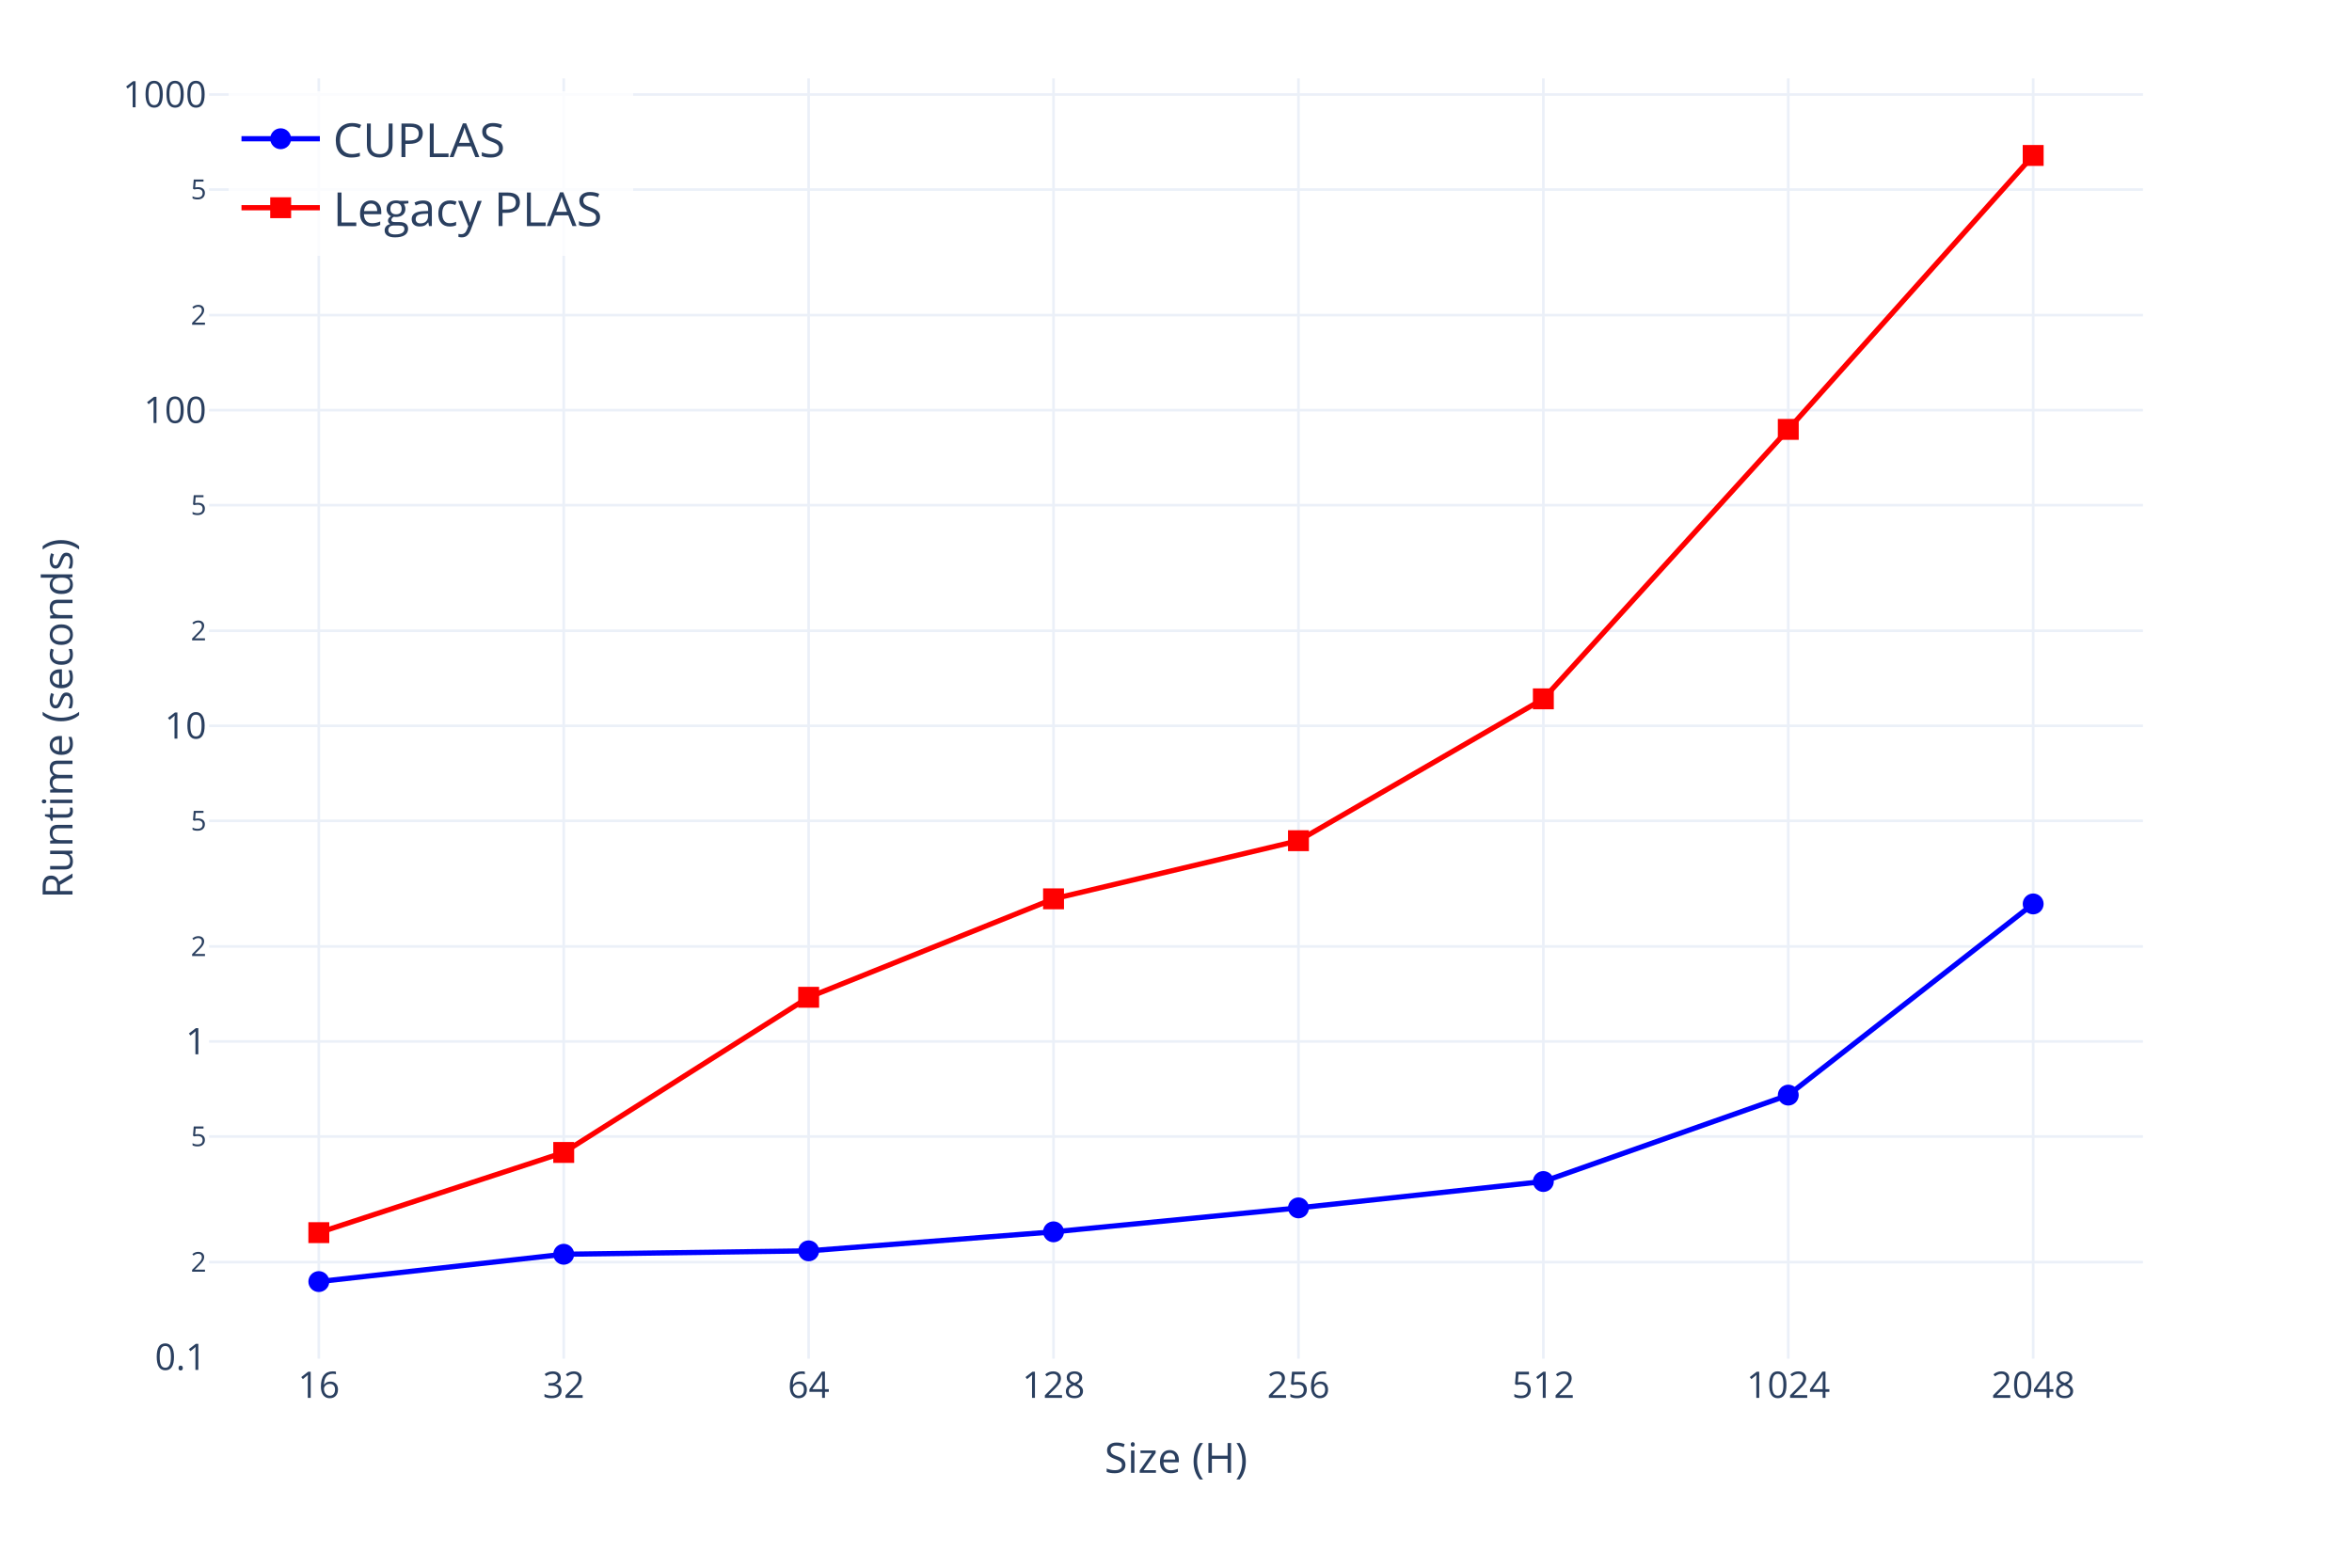
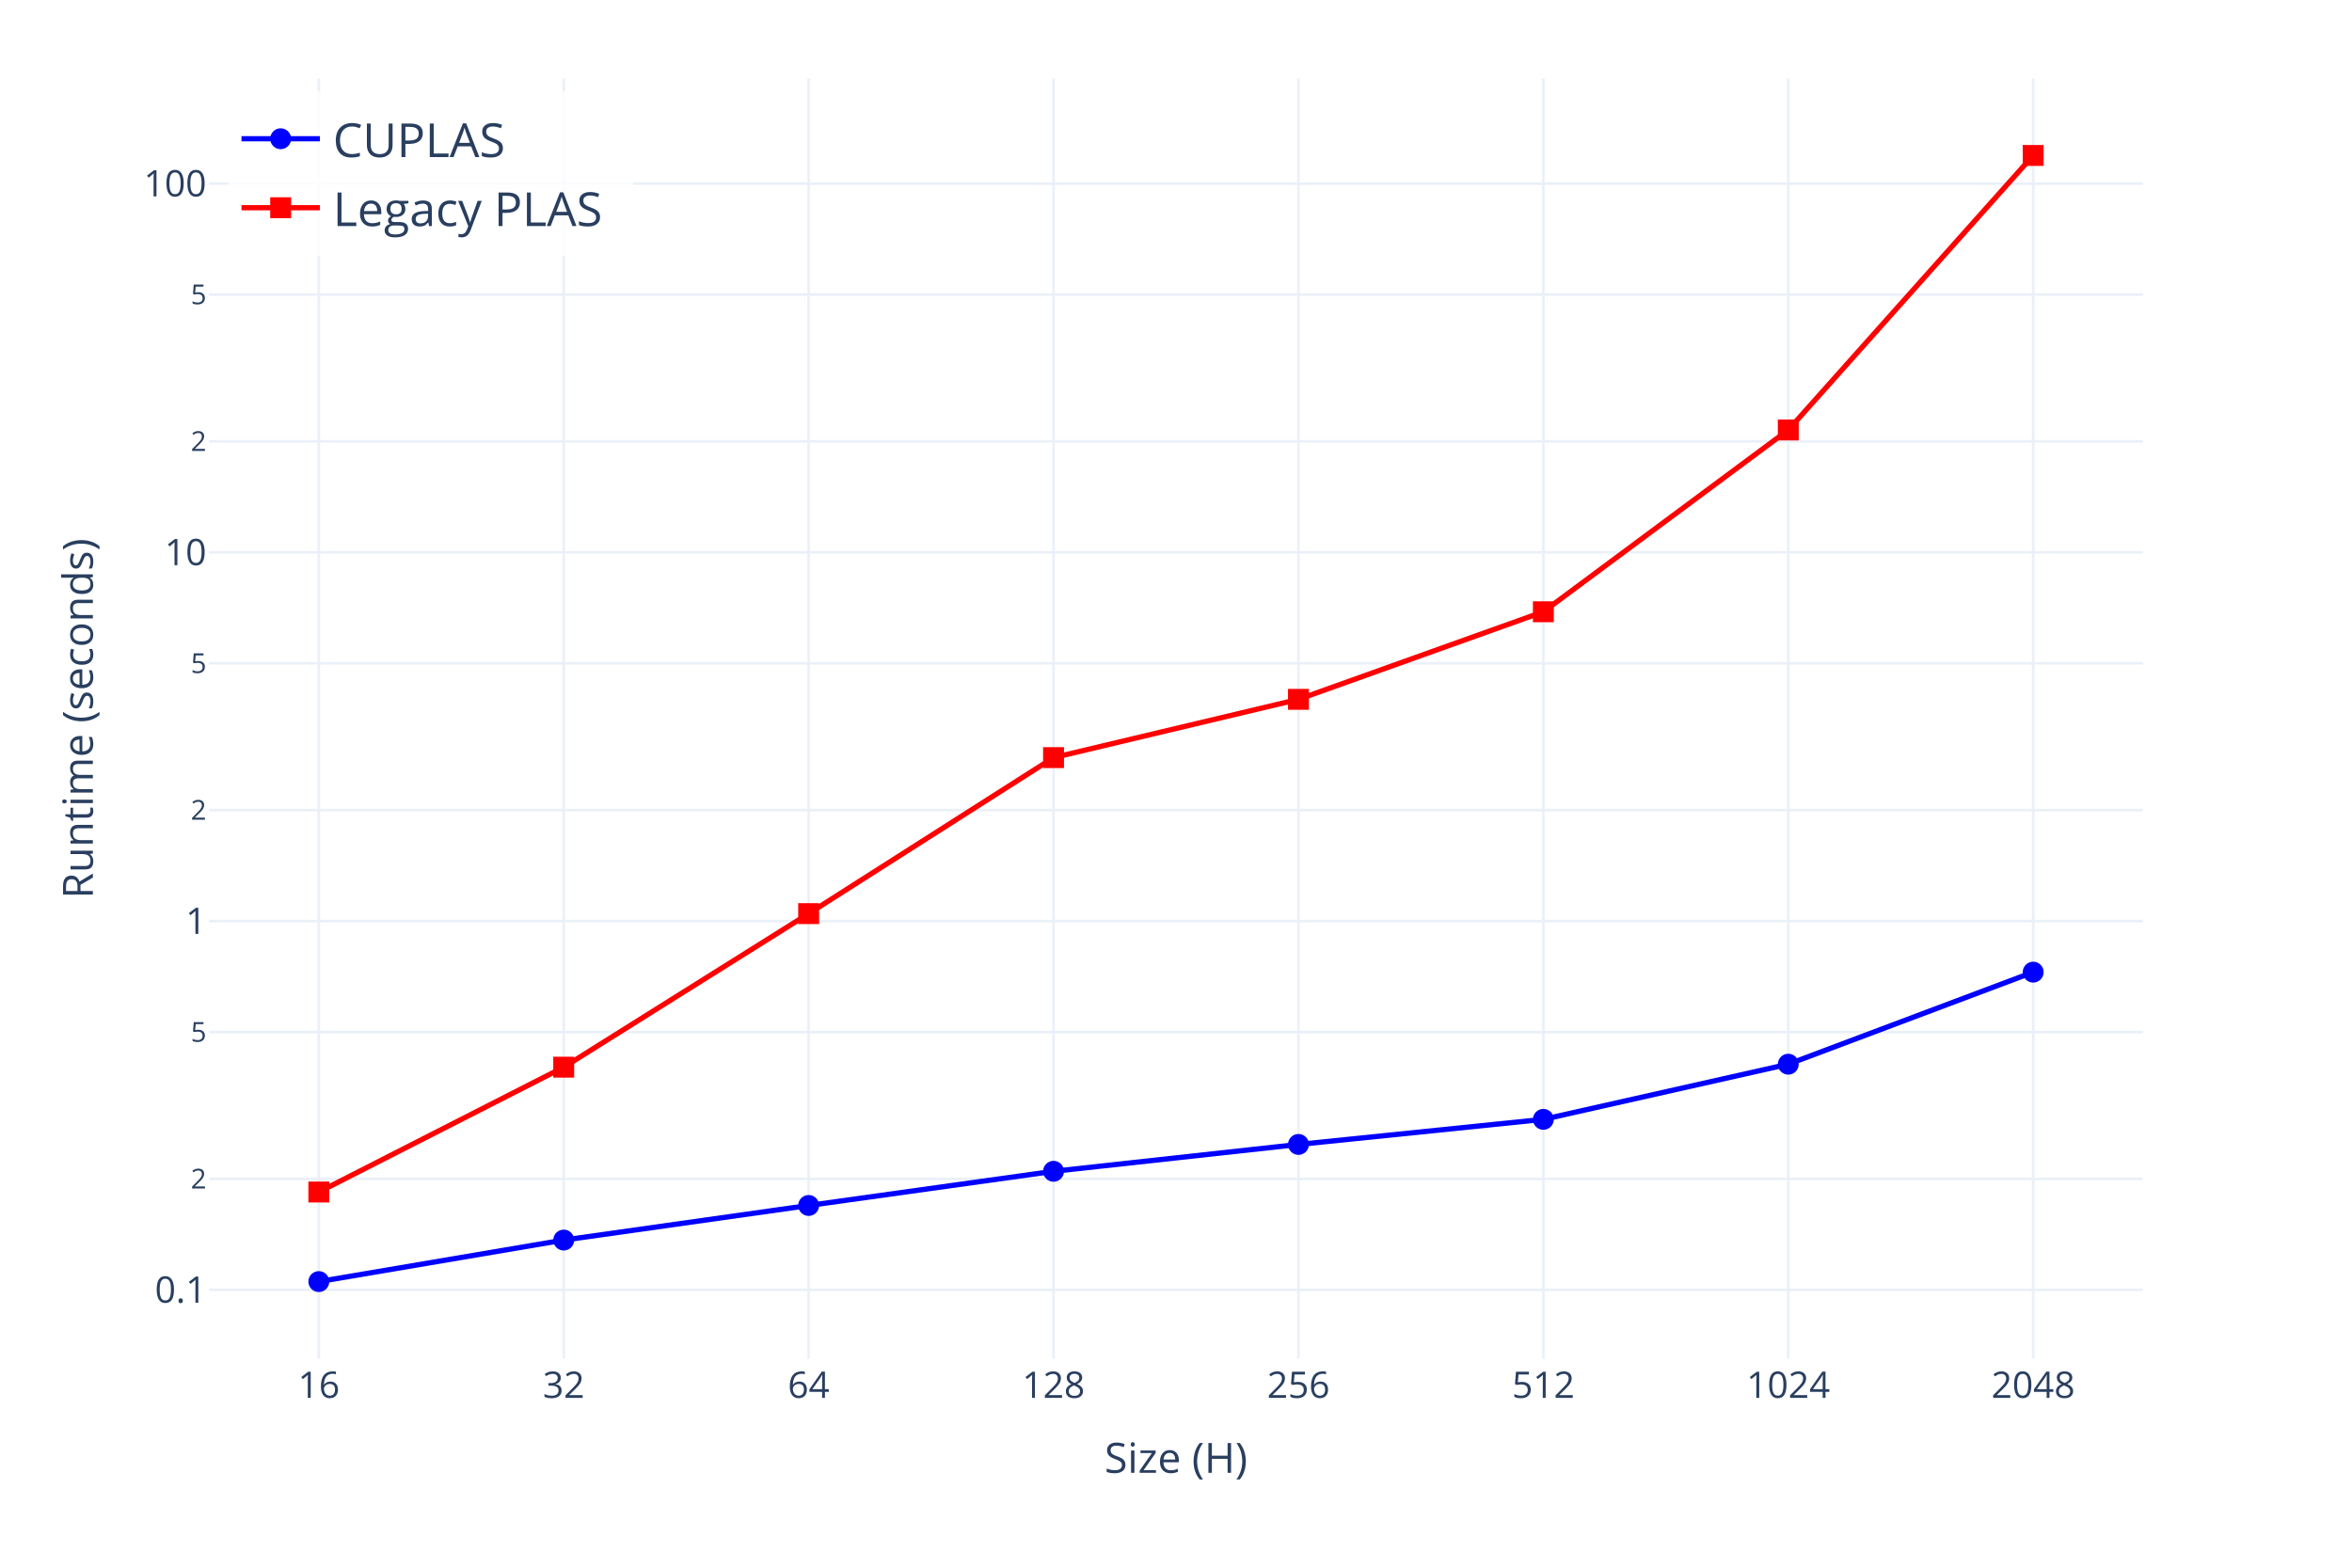
<svg xmlns="http://www.w3.org/2000/svg" class="main-svg" width="900" height="600" style="" viewBox="0 0 900 600">
  <rect x="0" y="0" width="900" height="600" style="fill: rgb(255, 255, 255); fill-opacity: 1;" />
-   <defs id="defs-d1e421">
+   <defs id="defs-3b0bff">
    <g class="clips">
-       <clipPath id="clipd1e421xyplot" class="plotclip">
+       <clipPath id="clip3b0bffxyplot" class="plotclip">
        <rect width="740" height="490" />
      </clipPath>
-       <clipPath class="axesclip" id="clipd1e421x">
+       <clipPath class="axesclip" id="clip3b0bffx">
        <rect x="80" y="0" width="740" height="600" />
      </clipPath>
-       <clipPath class="axesclip" id="clipd1e421y">
+       <clipPath class="axesclip" id="clip3b0bffy">
        <rect x="0" y="30" width="900" height="490" />
      </clipPath>
-       <clipPath class="axesclip" id="clipd1e421xy">
+       <clipPath class="axesclip" id="clip3b0bffxy">
        <rect x="80" y="30" width="740" height="490" />
      </clipPath>
    </g>
    <g class="gradients" />
    <g class="patterns" />
  </defs>
  <g class="bglayer" />
  <g class="layer-below">
    <g class="imagelayer" />
    <g class="shapelayer" />
  </g>
  <g class="cartesianlayer">
    <g class="subplot xy">
      <g class="layer-subplot">
        <g class="shapelayer" />
        <g class="imagelayer" />
      </g>
      <g class="minor-gridlayer">
        <g class="x" />
        <g class="y" />
      </g>
      <g class="gridlayer">
        <g class="x">
          <path class="xgrid crisp" transform="translate(122,0)" d="M0,30v490" style="stroke: rgb(235, 240, 248); stroke-opacity: 1; stroke-width: 1px;" />
          <path class="xgrid crisp" transform="translate(215.71,0)" d="M0,30v490" style="stroke: rgb(235, 240, 248); stroke-opacity: 1; stroke-width: 1px;" />
          <path class="xgrid crisp" transform="translate(309.43,0)" d="M0,30v490" style="stroke: rgb(235, 240, 248); stroke-opacity: 1; stroke-width: 1px;" />
          <path class="xgrid crisp" transform="translate(403.14,0)" d="M0,30v490" style="stroke: rgb(235, 240, 248); stroke-opacity: 1; stroke-width: 1px;" />
          <path class="xgrid crisp" transform="translate(496.86,0)" d="M0,30v490" style="stroke: rgb(235, 240, 248); stroke-opacity: 1; stroke-width: 1px;" />
          <path class="xgrid crisp" transform="translate(590.57,0)" d="M0,30v490" style="stroke: rgb(235, 240, 248); stroke-opacity: 1; stroke-width: 1px;" />
          <path class="xgrid crisp" transform="translate(684.29,0)" d="M0,30v490" style="stroke: rgb(235, 240, 248); stroke-opacity: 1; stroke-width: 1px;" />
          <path class="xgrid crisp" transform="translate(778,0)" d="M0,30v490" style="stroke: rgb(235, 240, 248); stroke-opacity: 1; stroke-width: 1px;" />
        </g>
        <g class="y">
-           <path class="ygrid crisp" transform="translate(0,483.05)" d="M80,0h740" style="stroke: rgb(235, 240, 248); stroke-opacity: 1; stroke-width: 1px;" />
-           <path class="ygrid crisp" transform="translate(0,434.97)" d="M80,0h740" style="stroke: rgb(235, 240, 248); stroke-opacity: 1; stroke-width: 1px;" />
-           <path class="ygrid crisp" transform="translate(0,398.6)" d="M80,0h740" style="stroke: rgb(235, 240, 248); stroke-opacity: 1; stroke-width: 1px;" />
-           <path class="ygrid crisp" transform="translate(0,362.23)" d="M80,0h740" style="stroke: rgb(235, 240, 248); stroke-opacity: 1; stroke-width: 1px;" />
-           <path class="ygrid crisp" transform="translate(0,314.16)" d="M80,0h740" style="stroke: rgb(235, 240, 248); stroke-opacity: 1; stroke-width: 1px;" />
-           <path class="ygrid crisp" transform="translate(0,277.79)" d="M80,0h740" style="stroke: rgb(235, 240, 248); stroke-opacity: 1; stroke-width: 1px;" />
-           <path class="ygrid crisp" transform="translate(0,241.42)" d="M80,0h740" style="stroke: rgb(235, 240, 248); stroke-opacity: 1; stroke-width: 1px;" />
-           <path class="ygrid crisp" transform="translate(0,193.35)" d="M80,0h740" style="stroke: rgb(235, 240, 248); stroke-opacity: 1; stroke-width: 1px;" />
-           <path class="ygrid crisp" transform="translate(0,156.98)" d="M80,0h740" style="stroke: rgb(235, 240, 248); stroke-opacity: 1; stroke-width: 1px;" />
-           <path class="ygrid crisp" transform="translate(0,120.61)" d="M80,0h740" style="stroke: rgb(235, 240, 248); stroke-opacity: 1; stroke-width: 1px;" />
-           <path class="ygrid crisp" transform="translate(0,72.54)" d="M80,0h740" style="stroke: rgb(235, 240, 248); stroke-opacity: 1; stroke-width: 1px;" />
-           <path class="ygrid crisp" transform="translate(0,36.17)" d="M80,0h740" style="stroke: rgb(235, 240, 248); stroke-opacity: 1; stroke-width: 1px;" />
+           <path class="ygrid crisp" transform="translate(0,493.67)" d="M80,0h740" style="stroke: rgb(235, 240, 248); stroke-opacity: 1; stroke-width: 1px;" />
+           <path class="ygrid crisp" transform="translate(0,451.19)" d="M80,0h740" style="stroke: rgb(235, 240, 248); stroke-opacity: 1; stroke-width: 1px;" />
+           <path class="ygrid crisp" transform="translate(0,395.02)" d="M80,0h740" style="stroke: rgb(235, 240, 248); stroke-opacity: 1; stroke-width: 1px;" />
+           <path class="ygrid crisp" transform="translate(0,352.54)" d="M80,0h740" style="stroke: rgb(235, 240, 248); stroke-opacity: 1; stroke-width: 1px;" />
+           <path class="ygrid crisp" transform="translate(0,310.05)" d="M80,0h740" style="stroke: rgb(235, 240, 248); stroke-opacity: 1; stroke-width: 1px;" />
+           <path class="ygrid crisp" transform="translate(0,253.88)" d="M80,0h740" style="stroke: rgb(235, 240, 248); stroke-opacity: 1; stroke-width: 1px;" />
+           <path class="ygrid crisp" transform="translate(0,211.4)" d="M80,0h740" style="stroke: rgb(235, 240, 248); stroke-opacity: 1; stroke-width: 1px;" />
+           <path class="ygrid crisp" transform="translate(0,168.91)" d="M80,0h740" style="stroke: rgb(235, 240, 248); stroke-opacity: 1; stroke-width: 1px;" />
+           <path class="ygrid crisp" transform="translate(0,112.74)" d="M80,0h740" style="stroke: rgb(235, 240, 248); stroke-opacity: 1; stroke-width: 1px;" />
+           <path class="ygrid crisp" transform="translate(0,70.26)" d="M80,0h740" style="stroke: rgb(235, 240, 248); stroke-opacity: 1; stroke-width: 1px;" />
        </g>
      </g>
      <g class="zerolinelayer" />
      <g class="layer-between">
        <g class="shapelayer" />
        <g class="imagelayer" />
      </g>
      <path class="xlines-below" />
      <path class="ylines-below" />
      <g class="overlines-below" />
      <g class="xaxislayer-below" />
      <g class="yaxislayer-below" />
      <g class="overaxes-below" />
      <g class="overplot">
-         <g class="xy" transform="translate(80,30)" clip-path="url(#clipd1e421xyplot)">
+         <g class="xy" transform="translate(80,30)" clip-path="url(#clip3b0bffxyplot)">
          <g class="scatterlayer mlayer">
-             <g class="trace scatter trace609eb7" style="stroke-miterlimit: 2; opacity: 1;">
+             <g class="trace scatter trace511bc0" style="stroke-miterlimit: 2; opacity: 1;">
              <g class="fills" />
              <g class="errorbars" />
              <g class="lines">
-                 <path class="js-line" d="M42,460.5L135.71,450.04L229.43,448.74L323.14,441.46L416.86,432.29L510.57,422.2L604.29,389.13L698,315.96" style="vector-effect: none; fill: none; stroke: rgb(0, 0, 255); stroke-opacity: 1; stroke-width: 2px; opacity: 1;" />
+                 <path class="js-line" d="M42,460.5L135.71,444.61L229.43,431.37L323.14,418.29L416.86,408.01L510.57,398.41L604.29,377.3L698,342.07" style="vector-effect: none; fill: none; stroke: rgb(0, 0, 255); stroke-opacity: 1; stroke-width: 2px; opacity: 1;" />
              </g>
              <g class="points">
                <path class="point" transform="translate(42,460.5)" d="M4,0A4,4 0 1,1 0,-4A4,4 0 0,1 4,0Z" style="opacity: 1; stroke-width: 0px; fill: rgb(0, 0, 255); fill-opacity: 1;" />
-                 <path class="point" transform="translate(135.71,450.04)" d="M4,0A4,4 0 1,1 0,-4A4,4 0 0,1 4,0Z" style="opacity: 1; stroke-width: 0px; fill: rgb(0, 0, 255); fill-opacity: 1;" />
-                 <path class="point" transform="translate(229.43,448.74)" d="M4,0A4,4 0 1,1 0,-4A4,4 0 0,1 4,0Z" style="opacity: 1; stroke-width: 0px; fill: rgb(0, 0, 255); fill-opacity: 1;" />
-                 <path class="point" transform="translate(323.14,441.46)" d="M4,0A4,4 0 1,1 0,-4A4,4 0 0,1 4,0Z" style="opacity: 1; stroke-width: 0px; fill: rgb(0, 0, 255); fill-opacity: 1;" />
-                 <path class="point" transform="translate(416.86,432.29)" d="M4,0A4,4 0 1,1 0,-4A4,4 0 0,1 4,0Z" style="opacity: 1; stroke-width: 0px; fill: rgb(0, 0, 255); fill-opacity: 1;" />
-                 <path class="point" transform="translate(510.57,422.2)" d="M4,0A4,4 0 1,1 0,-4A4,4 0 0,1 4,0Z" style="opacity: 1; stroke-width: 0px; fill: rgb(0, 0, 255); fill-opacity: 1;" />
-                 <path class="point" transform="translate(604.29,389.13)" d="M4,0A4,4 0 1,1 0,-4A4,4 0 0,1 4,0Z" style="opacity: 1; stroke-width: 0px; fill: rgb(0, 0, 255); fill-opacity: 1;" />
-                 <path class="point" transform="translate(698,315.96)" d="M4,0A4,4 0 1,1 0,-4A4,4 0 0,1 4,0Z" style="opacity: 1; stroke-width: 0px; fill: rgb(0, 0, 255); fill-opacity: 1;" />
+                 <path class="point" transform="translate(135.71,444.61)" d="M4,0A4,4 0 1,1 0,-4A4,4 0 0,1 4,0Z" style="opacity: 1; stroke-width: 0px; fill: rgb(0, 0, 255); fill-opacity: 1;" />
+                 <path class="point" transform="translate(229.43,431.37)" d="M4,0A4,4 0 1,1 0,-4A4,4 0 0,1 4,0Z" style="opacity: 1; stroke-width: 0px; fill: rgb(0, 0, 255); fill-opacity: 1;" />
+                 <path class="point" transform="translate(323.14,418.29)" d="M4,0A4,4 0 1,1 0,-4A4,4 0 0,1 4,0Z" style="opacity: 1; stroke-width: 0px; fill: rgb(0, 0, 255); fill-opacity: 1;" />
+                 <path class="point" transform="translate(416.86,408.01)" d="M4,0A4,4 0 1,1 0,-4A4,4 0 0,1 4,0Z" style="opacity: 1; stroke-width: 0px; fill: rgb(0, 0, 255); fill-opacity: 1;" />
+                 <path class="point" transform="translate(510.57,398.41)" d="M4,0A4,4 0 1,1 0,-4A4,4 0 0,1 4,0Z" style="opacity: 1; stroke-width: 0px; fill: rgb(0, 0, 255); fill-opacity: 1;" />
+                 <path class="point" transform="translate(604.29,377.3)" d="M4,0A4,4 0 1,1 0,-4A4,4 0 0,1 4,0Z" style="opacity: 1; stroke-width: 0px; fill: rgb(0, 0, 255); fill-opacity: 1;" />
+                 <path class="point" transform="translate(698,342.07)" d="M4,0A4,4 0 1,1 0,-4A4,4 0 0,1 4,0Z" style="opacity: 1; stroke-width: 0px; fill: rgb(0, 0, 255); fill-opacity: 1;" />
              </g>
              <g class="text" />
            </g>
-             <g class="trace scatter tracec02508" style="stroke-miterlimit: 2; opacity: 1;">
+             <g class="trace scatter tracef690e3" style="stroke-miterlimit: 2; opacity: 1;">
              <g class="fills" />
              <g class="errorbars" />
              <g class="lines">
-                 <path class="js-line" d="M42,441.77L135.71,411.08L229.43,351.69L323.14,314.01L416.86,291.76L510.57,237.47L604.29,134.34L698,29.5" style="vector-effect: none; fill: none; stroke: rgb(255, 0, 0); stroke-opacity: 1; stroke-width: 2px; opacity: 1;" />
+                 <path class="js-line" d="M42,426.22L135.71,378.44L229.43,319.67L323.14,259.96L416.86,237.66L510.57,204.14L604.29,134.56L698,29.5" style="vector-effect: none; fill: none; stroke: rgb(255, 0, 0); stroke-opacity: 1; stroke-width: 2px; opacity: 1;" />
              </g>
              <g class="points">
-                 <path class="point" transform="translate(42,441.77)" d="M4,4H-4V-4H4Z" style="opacity: 1; stroke-width: 0px; fill: rgb(255, 0, 0); fill-opacity: 1;" />
-                 <path class="point" transform="translate(135.71,411.08)" d="M4,4H-4V-4H4Z" style="opacity: 1; stroke-width: 0px; fill: rgb(255, 0, 0); fill-opacity: 1;" />
-                 <path class="point" transform="translate(229.43,351.69)" d="M4,4H-4V-4H4Z" style="opacity: 1; stroke-width: 0px; fill: rgb(255, 0, 0); fill-opacity: 1;" />
-                 <path class="point" transform="translate(323.14,314.01)" d="M4,4H-4V-4H4Z" style="opacity: 1; stroke-width: 0px; fill: rgb(255, 0, 0); fill-opacity: 1;" />
-                 <path class="point" transform="translate(416.86,291.76)" d="M4,4H-4V-4H4Z" style="opacity: 1; stroke-width: 0px; fill: rgb(255, 0, 0); fill-opacity: 1;" />
-                 <path class="point" transform="translate(510.57,237.47)" d="M4,4H-4V-4H4Z" style="opacity: 1; stroke-width: 0px; fill: rgb(255, 0, 0); fill-opacity: 1;" />
-                 <path class="point" transform="translate(604.29,134.34)" d="M4,4H-4V-4H4Z" style="opacity: 1; stroke-width: 0px; fill: rgb(255, 0, 0); fill-opacity: 1;" />
+                 <path class="point" transform="translate(42,426.22)" d="M4,4H-4V-4H4Z" style="opacity: 1; stroke-width: 0px; fill: rgb(255, 0, 0); fill-opacity: 1;" />
+                 <path class="point" transform="translate(135.71,378.44)" d="M4,4H-4V-4H4Z" style="opacity: 1; stroke-width: 0px; fill: rgb(255, 0, 0); fill-opacity: 1;" />
+                 <path class="point" transform="translate(229.43,319.67)" d="M4,4H-4V-4H4Z" style="opacity: 1; stroke-width: 0px; fill: rgb(255, 0, 0); fill-opacity: 1;" />
+                 <path class="point" transform="translate(323.14,259.96)" d="M4,4H-4V-4H4Z" style="opacity: 1; stroke-width: 0px; fill: rgb(255, 0, 0); fill-opacity: 1;" />
+                 <path class="point" transform="translate(416.86,237.66)" d="M4,4H-4V-4H4Z" style="opacity: 1; stroke-width: 0px; fill: rgb(255, 0, 0); fill-opacity: 1;" />
+                 <path class="point" transform="translate(510.57,204.14)" d="M4,4H-4V-4H4Z" style="opacity: 1; stroke-width: 0px; fill: rgb(255, 0, 0); fill-opacity: 1;" />
+                 <path class="point" transform="translate(604.29,134.56)" d="M4,4H-4V-4H4Z" style="opacity: 1; stroke-width: 0px; fill: rgb(255, 0, 0); fill-opacity: 1;" />
                <path class="point" transform="translate(698,29.5)" d="M4,4H-4V-4H4Z" style="opacity: 1; stroke-width: 0px; fill: rgb(255, 0, 0); fill-opacity: 1;" />
              </g>
              <g class="text" />
            </g>
          </g>
        </g>
      </g>
+       <g class="zerolinelayer-above" />
      <path class="xlines-above crisp" d="M0,0" style="fill: none;" />
      <path class="ylines-above crisp" d="M0,0" style="fill: none;" />
      <g class="overlines-above" />
      <g class="xaxislayer-above">
        <g class="xtick">
-           <text text-anchor="middle" x="0" y="535" transform="translate(122,0)" style="font-family: 'Open Sans', verdana, arial, sans-serif; font-size: 14px; fill: rgb(42, 63, 95); fill-opacity: 1; white-space: pre; opacity: 1;">16</text>
-         </g>
-         <g class="xtick">
-           <text text-anchor="middle" x="0" y="535" style="font-family: 'Open Sans', verdana, arial, sans-serif; font-size: 14px; fill: rgb(42, 63, 95); fill-opacity: 1; white-space: pre; opacity: 1;" transform="translate(215.71,0)">32</text>
-         </g>
-         <g class="xtick">
-           <text text-anchor="middle" x="0" y="535" style="font-family: 'Open Sans', verdana, arial, sans-serif; font-size: 14px; fill: rgb(42, 63, 95); fill-opacity: 1; white-space: pre; opacity: 1;" transform="translate(309.43,0)">64</text>
-         </g>
-         <g class="xtick">
-           <text text-anchor="middle" x="0" y="535" style="font-family: 'Open Sans', verdana, arial, sans-serif; font-size: 14px; fill: rgb(42, 63, 95); fill-opacity: 1; white-space: pre; opacity: 1;" transform="translate(403.14,0)">128</text>
-         </g>
-         <g class="xtick">
-           <text text-anchor="middle" x="0" y="535" style="font-family: 'Open Sans', verdana, arial, sans-serif; font-size: 14px; fill: rgb(42, 63, 95); fill-opacity: 1; white-space: pre; opacity: 1;" transform="translate(496.86,0)">256</text>
-         </g>
-         <g class="xtick">
-           <text text-anchor="middle" x="0" y="535" style="font-family: 'Open Sans', verdana, arial, sans-serif; font-size: 14px; fill: rgb(42, 63, 95); fill-opacity: 1; white-space: pre; opacity: 1;" transform="translate(590.57,0)">512</text>
-         </g>
-         <g class="xtick">
-           <text text-anchor="middle" x="0" y="535" style="font-family: 'Open Sans', verdana, arial, sans-serif; font-size: 14px; fill: rgb(42, 63, 95); fill-opacity: 1; white-space: pre; opacity: 1;" transform="translate(684.29,0)">1024</text>
-         </g>
-         <g class="xtick">
-           <text text-anchor="middle" x="0" y="535" style="font-family: 'Open Sans', verdana, arial, sans-serif; font-size: 14px; fill: rgb(42, 63, 95); fill-opacity: 1; white-space: pre; opacity: 1;" transform="translate(778,0)">2048</text>
+           <text text-anchor="middle" x="0" y="535" transform="translate(122,0)" style="font-family: 'Open Sans', verdana, arial, sans-serif; font-size: 14px; fill: rgb(42, 63, 95); fill-opacity: 1; white-space: pre;">16</text>
+         </g>
+         <g class="xtick">
+           <text text-anchor="middle" x="0" y="535" style="font-family: 'Open Sans', verdana, arial, sans-serif; font-size: 14px; fill: rgb(42, 63, 95); fill-opacity: 1; white-space: pre;" transform="translate(215.71,0)">32</text>
+         </g>
+         <g class="xtick">
+           <text text-anchor="middle" x="0" y="535" style="font-family: 'Open Sans', verdana, arial, sans-serif; font-size: 14px; fill: rgb(42, 63, 95); fill-opacity: 1; white-space: pre;" transform="translate(309.43,0)">64</text>
+         </g>
+         <g class="xtick">
+           <text text-anchor="middle" x="0" y="535" style="font-family: 'Open Sans', verdana, arial, sans-serif; font-size: 14px; fill: rgb(42, 63, 95); fill-opacity: 1; white-space: pre;" transform="translate(403.14,0)">128</text>
+         </g>
+         <g class="xtick">
+           <text text-anchor="middle" x="0" y="535" style="font-family: 'Open Sans', verdana, arial, sans-serif; font-size: 14px; fill: rgb(42, 63, 95); fill-opacity: 1; white-space: pre;" transform="translate(496.86,0)">256</text>
+         </g>
+         <g class="xtick">
+           <text text-anchor="middle" x="0" y="535" style="font-family: 'Open Sans', verdana, arial, sans-serif; font-size: 14px; fill: rgb(42, 63, 95); fill-opacity: 1; white-space: pre;" transform="translate(590.57,0)">512</text>
+         </g>
+         <g class="xtick">
+           <text text-anchor="middle" x="0" y="535" style="font-family: 'Open Sans', verdana, arial, sans-serif; font-size: 14px; fill: rgb(42, 63, 95); fill-opacity: 1; white-space: pre;" transform="translate(684.29,0)">1024</text>
+         </g>
+         <g class="xtick">
+           <text text-anchor="middle" x="0" y="535" style="font-family: 'Open Sans', verdana, arial, sans-serif; font-size: 14px; fill: rgb(42, 63, 95); fill-opacity: 1; white-space: pre;" transform="translate(778,0)">2048</text>
        </g>
      </g>
      <g class="yaxislayer-above">
        <g class="ytick">
-           <text text-anchor="end" x="79" y="4.9" transform="translate(0,519.41)" style="font-family: 'Open Sans', verdana, arial, sans-serif; font-size: 14px; fill: rgb(42, 63, 95); fill-opacity: 1; white-space: pre; opacity: 1;">0.1</text>
-         </g>
-         <g class="ytick">
-           <text text-anchor="end" x="79" y="3.675" style="font-family: 'Open Sans', verdana, arial, sans-serif; font-size: 10.5px; fill: rgb(42, 63, 95); fill-opacity: 1; white-space: pre; opacity: 1;" transform="translate(0,483.05)">2</text>
-         </g>
-         <g class="ytick">
-           <text text-anchor="end" x="79" y="3.675" style="font-family: 'Open Sans', verdana, arial, sans-serif; font-size: 10.5px; fill: rgb(42, 63, 95); fill-opacity: 1; white-space: pre; opacity: 1;" transform="translate(0,434.97)">5</text>
-         </g>
-         <g class="ytick">
-           <text text-anchor="end" x="79" y="4.9" style="font-family: 'Open Sans', verdana, arial, sans-serif; font-size: 14px; fill: rgb(42, 63, 95); fill-opacity: 1; white-space: pre; opacity: 1;" transform="translate(0,398.6)">1</text>
-         </g>
-         <g class="ytick">
-           <text text-anchor="end" x="79" y="3.675" style="font-family: 'Open Sans', verdana, arial, sans-serif; font-size: 10.5px; fill: rgb(42, 63, 95); fill-opacity: 1; white-space: pre; opacity: 1;" transform="translate(0,362.23)">2</text>
-         </g>
-         <g class="ytick">
-           <text text-anchor="end" x="79" y="3.675" style="font-family: 'Open Sans', verdana, arial, sans-serif; font-size: 10.5px; fill: rgb(42, 63, 95); fill-opacity: 1; white-space: pre; opacity: 1;" transform="translate(0,314.16)">5</text>
-         </g>
-         <g class="ytick">
-           <text text-anchor="end" x="79" y="4.9" style="font-family: 'Open Sans', verdana, arial, sans-serif; font-size: 14px; fill: rgb(42, 63, 95); fill-opacity: 1; white-space: pre; opacity: 1;" transform="translate(0,277.79)">10</text>
-         </g>
-         <g class="ytick">
-           <text text-anchor="end" x="79" y="3.675" style="font-family: 'Open Sans', verdana, arial, sans-serif; font-size: 10.5px; fill: rgb(42, 63, 95); fill-opacity: 1; white-space: pre; opacity: 1;" transform="translate(0,241.42)">2</text>
-         </g>
-         <g class="ytick">
-           <text text-anchor="end" x="79" y="3.675" style="font-family: 'Open Sans', verdana, arial, sans-serif; font-size: 10.5px; fill: rgb(42, 63, 95); fill-opacity: 1; white-space: pre; opacity: 1;" transform="translate(0,193.35)">5</text>
-         </g>
-         <g class="ytick">
-           <text text-anchor="end" x="79" y="4.9" style="font-family: 'Open Sans', verdana, arial, sans-serif; font-size: 14px; fill: rgb(42, 63, 95); fill-opacity: 1; white-space: pre; opacity: 1;" transform="translate(0,156.98)">100</text>
-         </g>
-         <g class="ytick">
-           <text text-anchor="end" x="79" y="3.675" style="font-family: 'Open Sans', verdana, arial, sans-serif; font-size: 10.5px; fill: rgb(42, 63, 95); fill-opacity: 1; white-space: pre; opacity: 1;" transform="translate(0,120.61)">2</text>
-         </g>
-         <g class="ytick">
-           <text text-anchor="end" x="79" y="3.675" style="font-family: 'Open Sans', verdana, arial, sans-serif; font-size: 10.5px; fill: rgb(42, 63, 95); fill-opacity: 1; white-space: pre; opacity: 1;" transform="translate(0,72.54)">5</text>
-         </g>
-         <g class="ytick">
-           <text text-anchor="end" x="79" y="4.9" style="font-family: 'Open Sans', verdana, arial, sans-serif; font-size: 14px; fill: rgb(42, 63, 95); fill-opacity: 1; white-space: pre; opacity: 1;" transform="translate(0,36.17)">1000</text>
+           <text text-anchor="end" x="79" y="4.9" transform="translate(0,493.67)" style="font-family: 'Open Sans', verdana, arial, sans-serif; font-size: 14px; fill: rgb(42, 63, 95); fill-opacity: 1; white-space: pre;">0.1</text>
+         </g>
+         <g class="ytick">
+           <text text-anchor="end" x="79" y="3.675" style="font-family: 'Open Sans', verdana, arial, sans-serif; font-size: 10.5px; fill: rgb(42, 63, 95); fill-opacity: 1; white-space: pre;" transform="translate(0,451.19)">2</text>
+         </g>
+         <g class="ytick">
+           <text text-anchor="end" x="79" y="3.675" style="font-family: 'Open Sans', verdana, arial, sans-serif; font-size: 10.5px; fill: rgb(42, 63, 95); fill-opacity: 1; white-space: pre;" transform="translate(0,395.02)">5</text>
+         </g>
+         <g class="ytick">
+           <text text-anchor="end" x="79" y="4.9" style="font-family: 'Open Sans', verdana, arial, sans-serif; font-size: 14px; fill: rgb(42, 63, 95); fill-opacity: 1; white-space: pre;" transform="translate(0,352.54)">1</text>
+         </g>
+         <g class="ytick">
+           <text text-anchor="end" x="79" y="3.675" style="font-family: 'Open Sans', verdana, arial, sans-serif; font-size: 10.5px; fill: rgb(42, 63, 95); fill-opacity: 1; white-space: pre;" transform="translate(0,310.05)">2</text>
+         </g>
+         <g class="ytick">
+           <text text-anchor="end" x="79" y="3.675" style="font-family: 'Open Sans', verdana, arial, sans-serif; font-size: 10.5px; fill: rgb(42, 63, 95); fill-opacity: 1; white-space: pre;" transform="translate(0,253.88)">5</text>
+         </g>
+         <g class="ytick">
+           <text text-anchor="end" x="79" y="4.9" style="font-family: 'Open Sans', verdana, arial, sans-serif; font-size: 14px; fill: rgb(42, 63, 95); fill-opacity: 1; white-space: pre;" transform="translate(0,211.4)">10</text>
+         </g>
+         <g class="ytick">
+           <text text-anchor="end" x="79" y="3.675" style="font-family: 'Open Sans', verdana, arial, sans-serif; font-size: 10.5px; fill: rgb(42, 63, 95); fill-opacity: 1; white-space: pre;" transform="translate(0,168.91)">2</text>
+         </g>
+         <g class="ytick">
+           <text text-anchor="end" x="79" y="3.675" style="font-family: 'Open Sans', verdana, arial, sans-serif; font-size: 10.5px; fill: rgb(42, 63, 95); fill-opacity: 1; white-space: pre;" transform="translate(0,112.74)">5</text>
+         </g>
+         <g class="ytick">
+           <text text-anchor="end" x="79" y="4.9" style="font-family: 'Open Sans', verdana, arial, sans-serif; font-size: 14px; fill: rgb(42, 63, 95); fill-opacity: 1; white-space: pre;" transform="translate(0,70.26)">100</text>
        </g>
      </g>
      <g class="overaxes-above" />
    </g>
  </g>
  <g class="polarlayer" />
  <g class="smithlayer" />
  <g class="ternarylayer" />
  <g class="geolayer" />
  <g class="funnelarealayer" />
  <g class="pielayer" />
  <g class="iciclelayer" />
  <g class="treemaplayer" />
  <g class="sunburstlayer" />
  <g class="glimages" />
-   <defs id="topdefs-d1e421">
+   <defs id="topdefs-3b0bff">
    <g class="clips" />
-     <clipPath id="legendd1e421">
+     <clipPath id="legend3b0bff">
      <rect width="155" height="63" x="0" y="0" />
    </clipPath>
  </defs>
  <g class="layer-above">
    <g class="imagelayer" />
    <g class="shapelayer" />
  </g>
  <g class="infolayer">
    <g class="legend" pointer-events="all" transform="translate(87.4,34.9)">
-       <rect class="bg" shape-rendering="crispEdges" width="155" height="63" x="0" y="0" style="stroke: rgb(68, 68, 68); stroke-opacity: 1; fill: rgb(255, 255, 255); fill-opacity: 0.8; stroke-width: 0px;" />
-       <g class="scrollbox" transform="" clip-path="url(#legendd1e421)">
+       <rect class="bg" shape-rendering="crispEdges" style="stroke: rgb(68, 68, 68); stroke-opacity: 1; fill: rgb(255, 255, 255); fill-opacity: 0.8; stroke-width: 0px;" width="155" height="63" x="0" y="0" />
+       <g class="scrollbox" transform="" clip-path="url(#legend3b0bff)">
        <g class="groups">
          <g class="traces" transform="translate(0,18.2)" style="opacity: 1;">
            <text class="legendtext" text-anchor="start" x="40" y="7.02" style="font-family: 'Open Sans', verdana, arial, sans-serif; font-size: 18px; fill: rgb(42, 63, 95); fill-opacity: 1; white-space: pre;">CUPLAS</text>
            <g class="layers" style="opacity: 1;">
              <g class="legendfill" />
              <g class="legendlines">
                <path class="js-line" d="M5,0h30" style="fill: none; stroke: rgb(0, 0, 255); stroke-opacity: 1; stroke-width: 2px;" />
              </g>
              <g class="legendsymbols">
                <g class="legendpoints">
                  <path class="scatterpts" transform="translate(20,0)" d="M4,0A4,4 0 1,1 0,-4A4,4 0 0,1 4,0Z" style="opacity: 1; stroke-width: 0px; fill: rgb(0, 0, 255); fill-opacity: 1;" />
                </g>
              </g>
            </g>
            <rect class="legendtoggle" x="0" y="-13.2" width="149.078" height="26.4" style="fill: rgb(0, 0, 0); fill-opacity: 0;" />
          </g>
          <g class="traces" transform="translate(0,44.6)" style="opacity: 1;">
            <text class="legendtext" text-anchor="start" x="40" y="7.02" style="font-family: 'Open Sans', verdana, arial, sans-serif; font-size: 18px; fill: rgb(42, 63, 95); fill-opacity: 1; white-space: pre;">Legacy PLAS</text>
            <g class="layers" style="opacity: 1;">
              <g class="legendfill" />
              <g class="legendlines">
                <path class="js-line" d="M5,0h30" style="fill: none; stroke: rgb(255, 0, 0); stroke-opacity: 1; stroke-width: 2px;" />
              </g>
              <g class="legendsymbols">
                <g class="legendpoints">
                  <path class="scatterpts" transform="translate(20,0)" d="M4,4H-4V-4H4Z" style="opacity: 1; stroke-width: 0px; fill: rgb(255, 0, 0); fill-opacity: 1;" />
                </g>
              </g>
            </g>
            <rect class="legendtoggle" x="0" y="-13.2" width="149.078" height="26.4" style="fill: rgb(0, 0, 0); fill-opacity: 0;" />
          </g>
        </g>
      </g>
-       <rect class="scrollbar" rx="20" ry="3" width="0" height="0" x="0" y="0" style="fill: rgb(128, 139, 164); fill-opacity: 1;" />
+       <rect class="scrollbar" rx="20" ry="3" width="0" height="0" style="fill: rgb(128, 139, 164); fill-opacity: 1;" x="0" y="0" />
    </g>
    <g class="g-gtitle" />
    <g class="g-xtitle">
      <text class="xtitle" x="450" y="563.7" text-anchor="middle" style="opacity: 1; font-family: 'Open Sans', verdana, arial, sans-serif; font-size: 16px; fill: rgb(42, 63, 95); fill-opacity: 1; white-space: pre;">Size (H)</text>
    </g>
    <g class="g-ytitle">
-       <text class="ytitle" transform="rotate(-90,27.74375,275)" x="27.744" y="275" text-anchor="middle" style="opacity: 1; font-family: 'Open Sans', verdana, arial, sans-serif; font-size: 16px; fill: rgb(42, 63, 95); fill-opacity: 1; white-space: pre;">Runtime (seconds)</text>
+       <text class="ytitle" transform="rotate(-90,35.54062,275)" x="35.541" y="275" text-anchor="middle" style="opacity: 1; font-family: 'Open Sans', verdana, arial, sans-serif; font-size: 16px; fill: rgb(42, 63, 95); fill-opacity: 1; white-space: pre;">Runtime (seconds)</text>
    </g>
  </g>
</svg>
